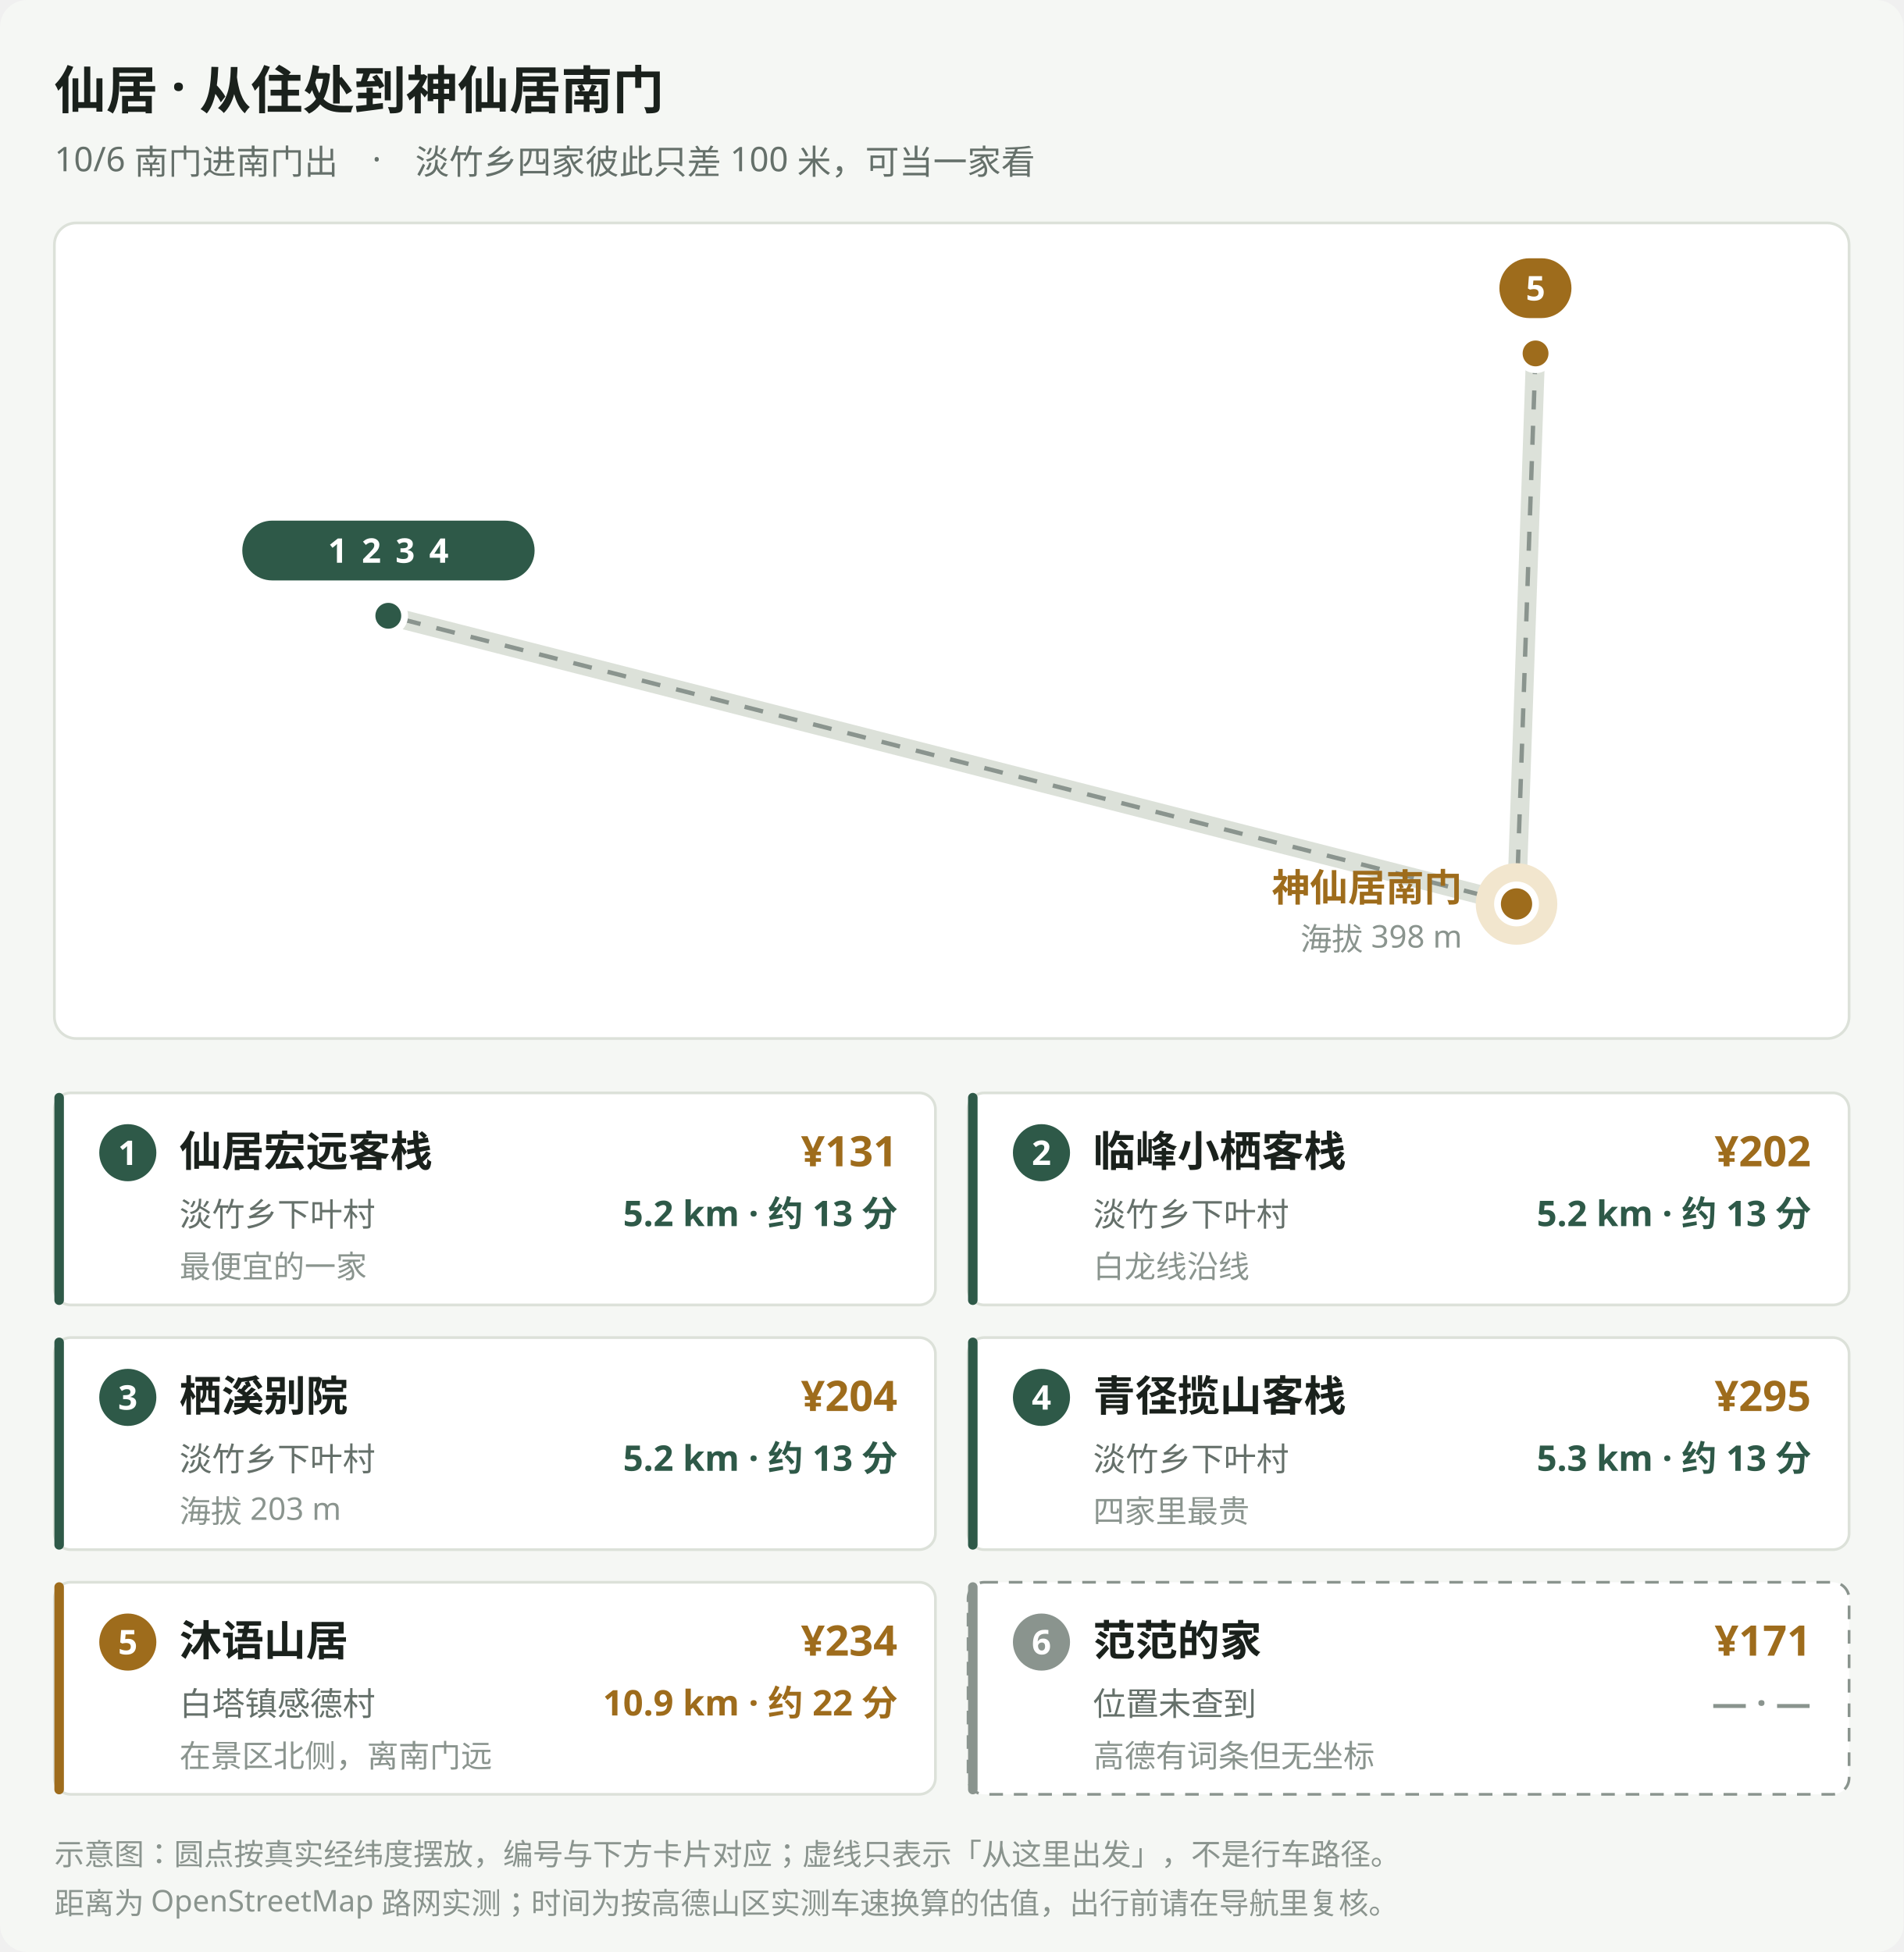
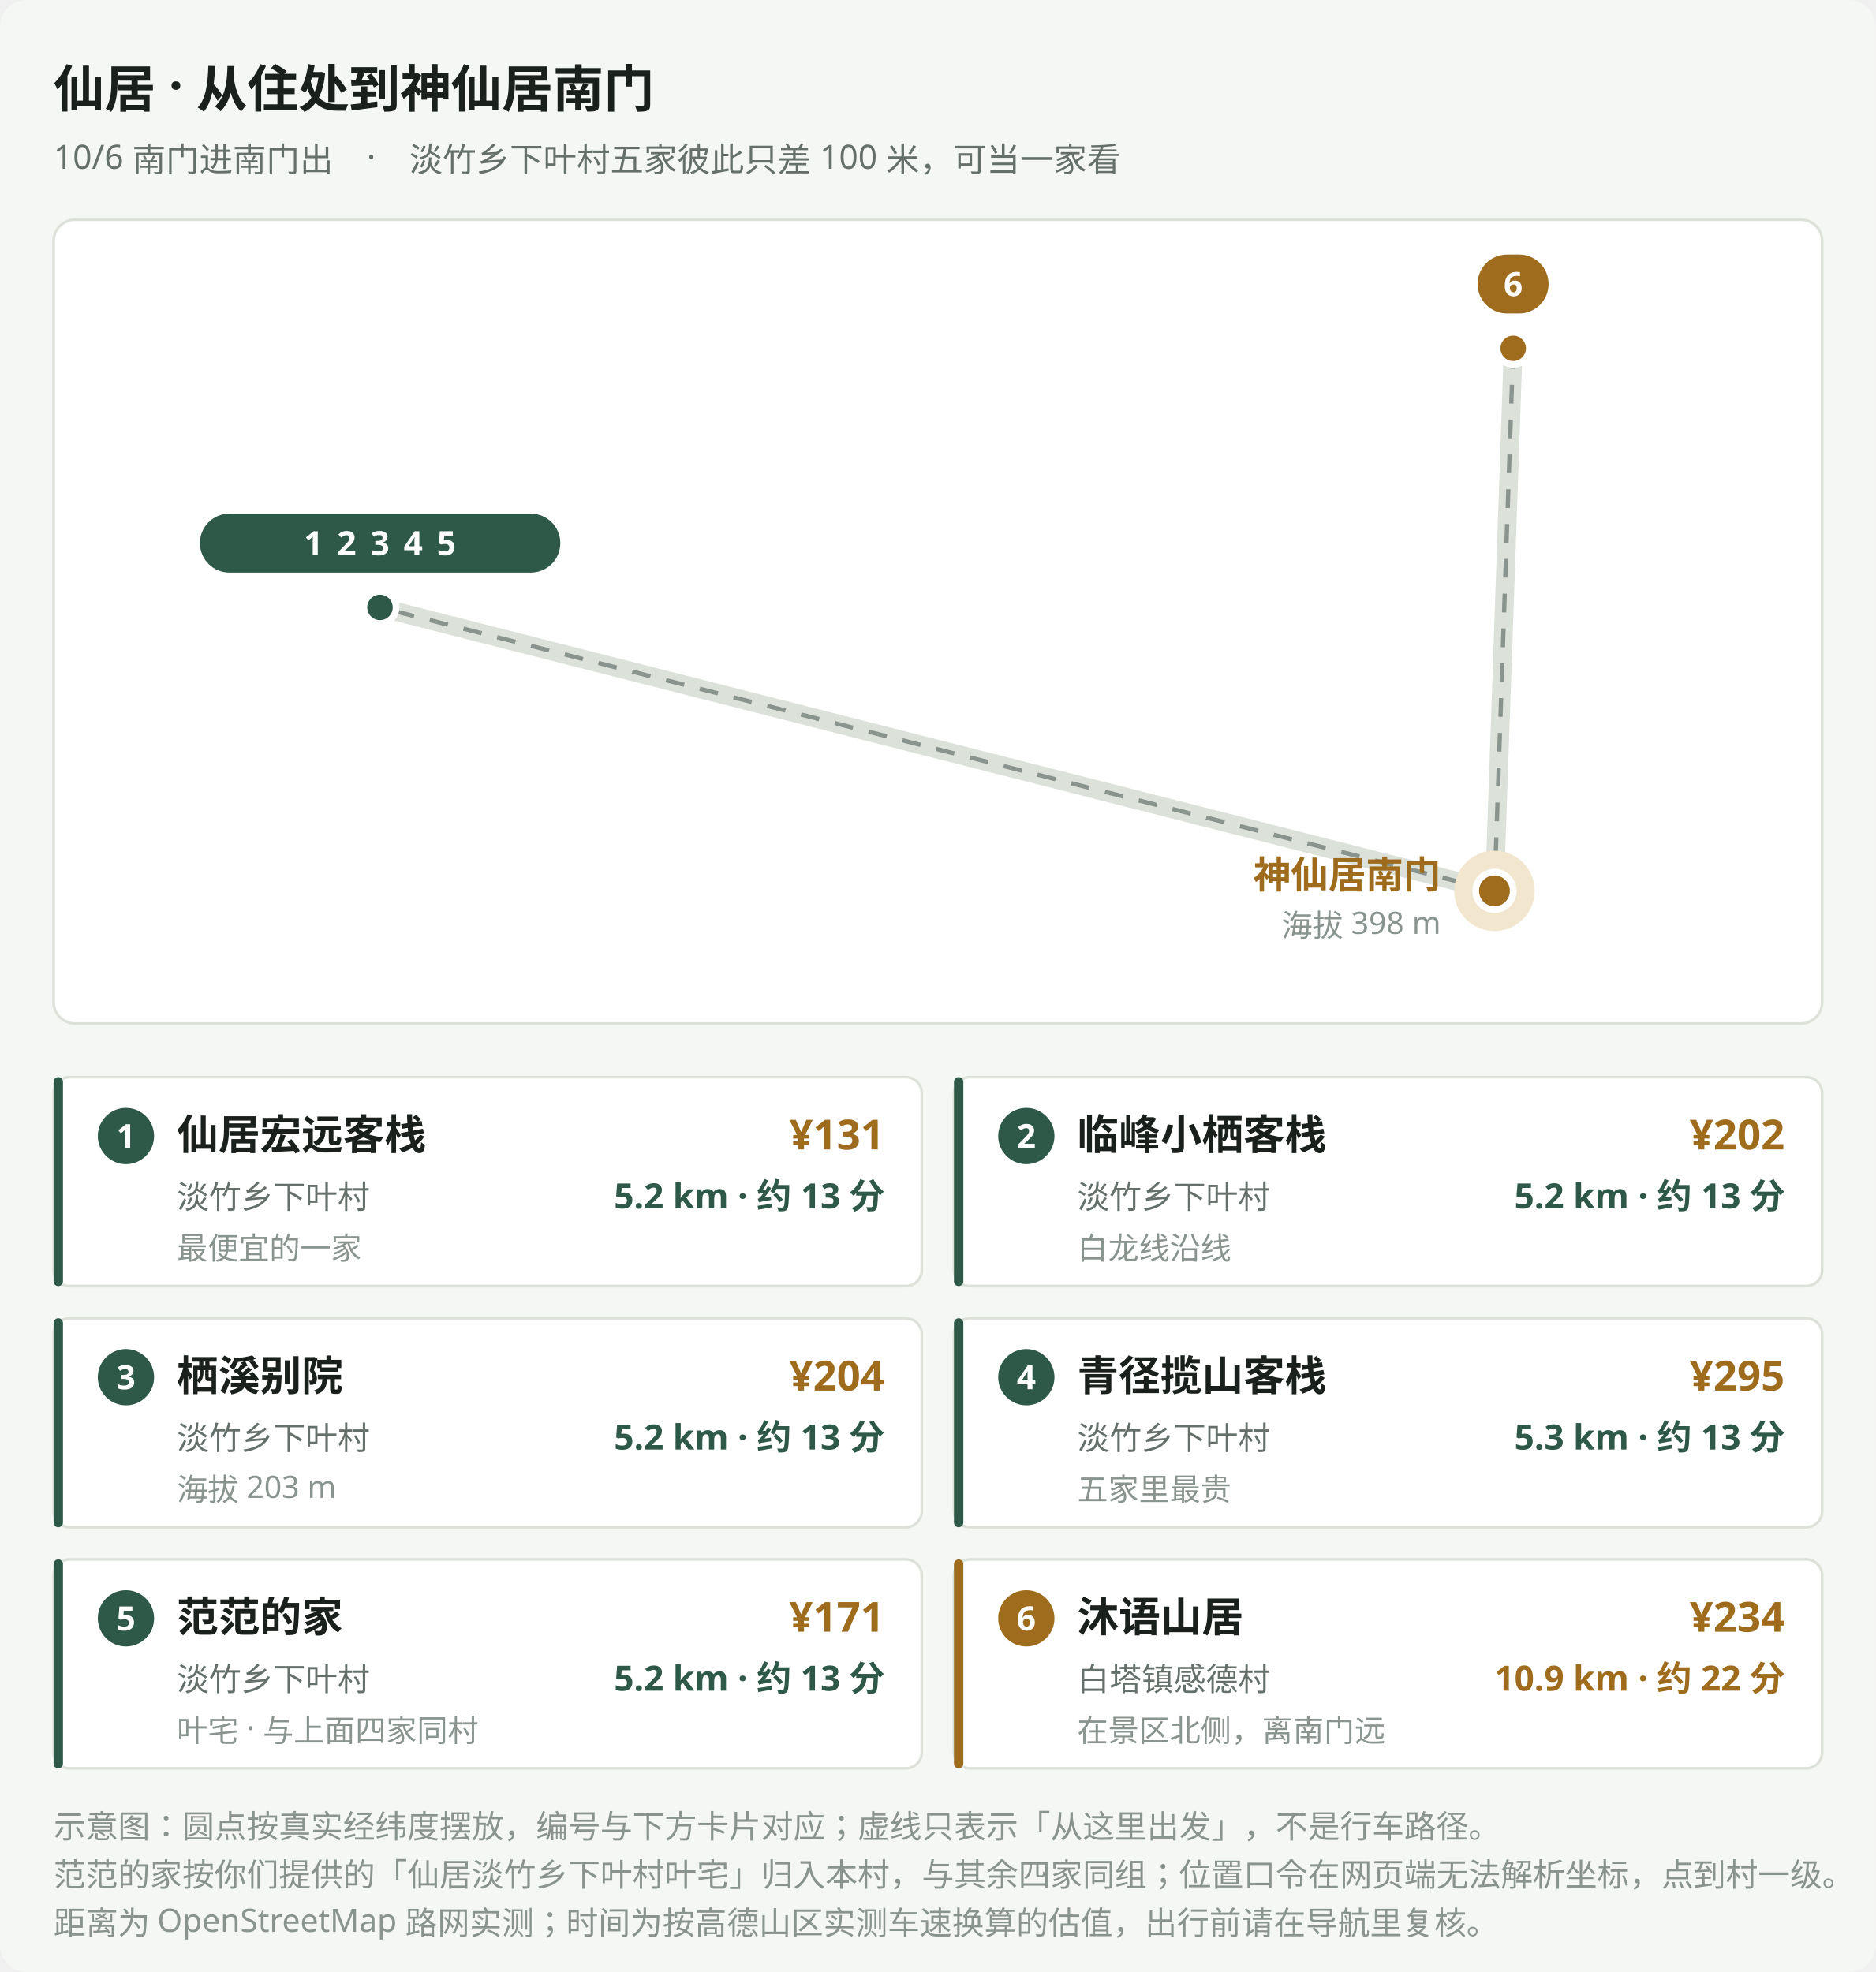
- <svg xmlns="http://www.w3.org/2000/svg" viewBox="0 0 700 718" font-family="Noto Sans SC,PingFang SC,Microsoft YaHei,Source Han Sans SC,sans-serif" role="img">
-   <rect width="700" height="718" rx="10" fill="#F5F7F4" />
+ <svg xmlns="http://www.w3.org/2000/svg" viewBox="0 0 700 736" font-family="Noto Sans SC,PingFang SC,Microsoft YaHei,Source Han Sans SC,sans-serif" role="img">
+   <rect width="700" height="736" rx="10" fill="#F5F7F4" />
  <text x="20" y="40" font-size="19" font-weight="700" fill="#1A211C">仙居 · 从住处到神仙居南门</text>
-   <text x="20" y="63" font-size="12.5" fill="#65706A">10/6 南门进南门出　·　淡竹乡四家彼此只差 100 米，可当一家看</text>
+   <text x="20" y="63" font-size="12.5" fill="#65706A">10/6 南门进南门出　·　淡竹乡下叶村五家彼此只差 100 米，可当一家看</text>
  <rect x="20" y="82" width="660" height="300" rx="8" fill="#FFFFFF" stroke="#DCE1D9" />
-   <path d="M 557.7 332.5 L 142.8 226.5" fill="none" stroke="#DCE1D9" stroke-width="7" stroke-linecap="round" />
-   <path d="M 557.7 332.5 L 142.8 226.5" fill="none" stroke="#8A948E" stroke-width="1.6" stroke-dasharray="7 6" />
+   <path d="M 557.7 332.5 L 141.8 226.7" fill="none" stroke="#DCE1D9" stroke-width="7" stroke-linecap="round" />
+   <path d="M 557.7 332.5 L 141.8 226.7" fill="none" stroke="#8A948E" stroke-width="1.6" stroke-dasharray="7 6" />
  <path d="M 557.7 332.5 L 564.7 130.0" fill="none" stroke="#DCE1D9" stroke-width="7" stroke-linecap="round" />
  <path d="M 557.7 332.5 L 564.7 130.0" fill="none" stroke="#8A948E" stroke-width="1.6" stroke-dasharray="7 6" />
  <circle cx="557.7" cy="332.5" r="15" fill="#F2E6CE" />
  <circle cx="557.7" cy="332.5" r="7" fill="#9E6C1C" stroke="#FFFFFF" stroke-width="2.5" />
  <text x="537.7" y="331.5" font-size="14" font-weight="700" text-anchor="end" fill="#9E6C1C">神仙居南门</text>
  <text x="537.7" y="349.5" font-size="11.5" text-anchor="end" fill="#8A948E">海拔 398 m</text>
-   <circle cx="142.8" cy="226.5" r="6" fill="#2E5948" stroke="#FFFFFF" stroke-width="2.5" />
-   <rect x="89.1" y="191.5" width="107.5" height="22" rx="11" fill="#2E5948" />
-   <text x="142.8" y="207.0" font-size="12.5" font-weight="700" text-anchor="middle" fill="#FFFFFF" letter-spacing="1">1 2 3 4</text>
+   <circle cx="141.8" cy="226.7" r="6" fill="#2E5948" stroke="#FFFFFF" stroke-width="2.5" />
+   <rect x="74.6" y="191.7" width="134.5" height="22" rx="11" fill="#2E5948" />
+   <text x="141.8" y="207.2" font-size="12.5" font-weight="700" text-anchor="middle" fill="#FFFFFF" letter-spacing="1">1 2 3 4 5</text>
  <circle cx="564.7" cy="130.0" r="6" fill="#9E6C1C" stroke="#FFFFFF" stroke-width="2.5" />
  <rect x="551.4" y="95.0" width="26.5" height="22" rx="11" fill="#9E6C1C" />
-   <text x="564.7" y="110.5" font-size="12.5" font-weight="700" text-anchor="middle" fill="#FFFFFF" letter-spacing="1">5</text>
+   <text x="564.7" y="110.5" font-size="12.5" font-weight="700" text-anchor="middle" fill="#FFFFFF" letter-spacing="1">6</text>
  <g>
    <rect x="20" y="402" width="324" height="78" rx="6" fill="#FFFFFF" stroke="#DCE1D9" />
    <rect x="20" y="402" width="3.5" height="78" rx="1.75" fill="#2E5948" />
    <circle cx="47" cy="424" r="10.5" fill="#2E5948" />
    <text x="47" y="428.5" font-size="12.5" font-weight="700" text-anchor="middle" fill="#FFFFFF">1</text>
    <text x="66" y="429" font-size="15.5" font-weight="700" fill="#1A211C">仙居宏远客栈</text>
    <text x="330" y="429" font-size="15.5" font-weight="700" text-anchor="end" fill="#9E6C1C">¥131</text>
    <text x="66" y="451" font-size="12" fill="#65706A">淡竹乡下叶村</text>
    <text x="330" y="451" font-size="13" font-weight="700" text-anchor="end" fill="#2E5948">5.2 km · 约 13 分</text>
    <text x="66" y="470" font-size="11.5" fill="#8A948E">最便宜的一家</text>
  </g>
  <g>
    <rect x="356" y="402" width="324" height="78" rx="6" fill="#FFFFFF" stroke="#DCE1D9" />
    <rect x="356" y="402" width="3.5" height="78" rx="1.75" fill="#2E5948" />
    <circle cx="383" cy="424" r="10.5" fill="#2E5948" />
    <text x="383" y="428.5" font-size="12.5" font-weight="700" text-anchor="middle" fill="#FFFFFF">2</text>
    <text x="402" y="429" font-size="15.5" font-weight="700" fill="#1A211C">临峰小栖客栈</text>
    <text x="666" y="429" font-size="15.5" font-weight="700" text-anchor="end" fill="#9E6C1C">¥202</text>
    <text x="402" y="451" font-size="12" fill="#65706A">淡竹乡下叶村</text>
    <text x="666" y="451" font-size="13" font-weight="700" text-anchor="end" fill="#2E5948">5.2 km · 约 13 分</text>
    <text x="402" y="470" font-size="11.5" fill="#8A948E">白龙线沿线</text>
  </g>
  <g>
    <rect x="20" y="492" width="324" height="78" rx="6" fill="#FFFFFF" stroke="#DCE1D9" />
    <rect x="20" y="492" width="3.5" height="78" rx="1.75" fill="#2E5948" />
    <circle cx="47" cy="514" r="10.5" fill="#2E5948" />
    <text x="47" y="518.5" font-size="12.5" font-weight="700" text-anchor="middle" fill="#FFFFFF">3</text>
    <text x="66" y="519" font-size="15.5" font-weight="700" fill="#1A211C">栖溪别院</text>
    <text x="330" y="519" font-size="15.5" font-weight="700" text-anchor="end" fill="#9E6C1C">¥204</text>
    <text x="66" y="541" font-size="12" fill="#65706A">淡竹乡下叶村</text>
    <text x="330" y="541" font-size="13" font-weight="700" text-anchor="end" fill="#2E5948">5.2 km · 约 13 分</text>
    <text x="66" y="560" font-size="11.5" fill="#8A948E">海拔 203 m</text>
  </g>
  <g>
    <rect x="356" y="492" width="324" height="78" rx="6" fill="#FFFFFF" stroke="#DCE1D9" />
    <rect x="356" y="492" width="3.5" height="78" rx="1.75" fill="#2E5948" />
    <circle cx="383" cy="514" r="10.5" fill="#2E5948" />
    <text x="383" y="518.5" font-size="12.5" font-weight="700" text-anchor="middle" fill="#FFFFFF">4</text>
    <text x="402" y="519" font-size="15.5" font-weight="700" fill="#1A211C">青径揽山客栈</text>
    <text x="666" y="519" font-size="15.5" font-weight="700" text-anchor="end" fill="#9E6C1C">¥295</text>
    <text x="402" y="541" font-size="12" fill="#65706A">淡竹乡下叶村</text>
    <text x="666" y="541" font-size="13" font-weight="700" text-anchor="end" fill="#2E5948">5.3 km · 约 13 分</text>
-     <text x="402" y="560" font-size="11.5" fill="#8A948E">四家里最贵</text>
+     <text x="402" y="560" font-size="11.5" fill="#8A948E">五家里最贵</text>
  </g>
  <g>
    <rect x="20" y="582" width="324" height="78" rx="6" fill="#FFFFFF" stroke="#DCE1D9" />
-     <rect x="20" y="582" width="3.5" height="78" rx="1.75" fill="#9E6C1C" />
-     <circle cx="47" cy="604" r="10.5" fill="#9E6C1C" />
+     <rect x="20" y="582" width="3.5" height="78" rx="1.75" fill="#2E5948" />
+     <circle cx="47" cy="604" r="10.5" fill="#2E5948" />
    <text x="47" y="608.5" font-size="12.5" font-weight="700" text-anchor="middle" fill="#FFFFFF">5</text>
-     <text x="66" y="609" font-size="15.5" font-weight="700" fill="#1A211C">沐语山居</text>
-     <text x="330" y="609" font-size="15.5" font-weight="700" text-anchor="end" fill="#9E6C1C">¥234</text>
-     <text x="66" y="631" font-size="12" fill="#65706A">白塔镇感德村</text>
-     <text x="330" y="631" font-size="13" font-weight="700" text-anchor="end" fill="#9E6C1C">10.9 km · 约 22 分</text>
-     <text x="66" y="650" font-size="11.5" fill="#8A948E">在景区北侧，离南门远</text>
+     <text x="66" y="609" font-size="15.5" font-weight="700" fill="#1A211C">范范的家</text>
+     <text x="330" y="609" font-size="15.5" font-weight="700" text-anchor="end" fill="#9E6C1C">¥171</text>
+     <text x="66" y="631" font-size="12" fill="#65706A">淡竹乡下叶村</text>
+     <text x="330" y="631" font-size="13" font-weight="700" text-anchor="end" fill="#2E5948">5.2 km · 约 13 分</text>
+     <text x="66" y="650" font-size="11.5" fill="#8A948E">叶宅 · 与上面四家同村</text>
  </g>
  <g>
-     <rect x="356" y="582" width="324" height="78" rx="6" fill="#FFFFFF" stroke="#8A948E" stroke-dasharray="5 4" />
-     <rect x="356" y="582" width="3.5" height="78" rx="1.75" fill="#8A948E" />
-     <circle cx="383" cy="604" r="10.5" fill="#8A948E" />
+     <rect x="356" y="582" width="324" height="78" rx="6" fill="#FFFFFF" stroke="#DCE1D9" />
+     <rect x="356" y="582" width="3.5" height="78" rx="1.75" fill="#9E6C1C" />
+     <circle cx="383" cy="604" r="10.5" fill="#9E6C1C" />
    <text x="383" y="608.5" font-size="12.5" font-weight="700" text-anchor="middle" fill="#FFFFFF">6</text>
-     <text x="402" y="609" font-size="15.5" font-weight="700" fill="#1A211C">范范的家</text>
-     <text x="666" y="609" font-size="15.5" font-weight="700" text-anchor="end" fill="#9E6C1C">¥171</text>
-     <text x="402" y="631" font-size="12" fill="#65706A">位置未查到</text>
-     <text x="666" y="631" font-size="13" font-weight="700" text-anchor="end" fill="#8A948E">— · —</text>
-     <text x="402" y="650" font-size="11.5" fill="#8A948E">高德有词条但无坐标</text>
+     <text x="402" y="609" font-size="15.5" font-weight="700" fill="#1A211C">沐语山居</text>
+     <text x="666" y="609" font-size="15.5" font-weight="700" text-anchor="end" fill="#9E6C1C">¥234</text>
+     <text x="402" y="631" font-size="12" fill="#65706A">白塔镇感德村</text>
+     <text x="666" y="631" font-size="13" font-weight="700" text-anchor="end" fill="#9E6C1C">10.9 km · 约 22 分</text>
+     <text x="402" y="650" font-size="11.5" fill="#8A948E">在景区北侧，离南门远</text>
  </g>
-   <text x="20" y="686" font-size="11" fill="#8A948E">示意图：圆点按真实经纬度摆放，编号与下方卡片对应；虚线只表示「从这里出发」，不是行车路径。</text>
-   <text x="20" y="704" font-size="11" fill="#8A948E">距离为 OpenStreetMap 路网实测；时间为按高德山区实测车速换算的估值，出行前请在导航里复核。</text>
+   <text x="20" y="686" font-size="12" fill="#8A948E">示意图：圆点按真实经纬度摆放，编号与下方卡片对应；虚线只表示「从这里出发」，不是行车路径。</text>
+   <text x="20" y="704" font-size="12" fill="#8A948E">范范的家按你们提供的「仙居淡竹乡下叶村叶宅」归入本村，与其余四家同组；位置口令在网页端无法解析坐标，点到村一级。</text>
+   <text x="20" y="722" font-size="12" fill="#8A948E">距离为 OpenStreetMap 路网实测；时间为按高德山区实测车速换算的估值，出行前请在导航里复核。</text>
</svg>
